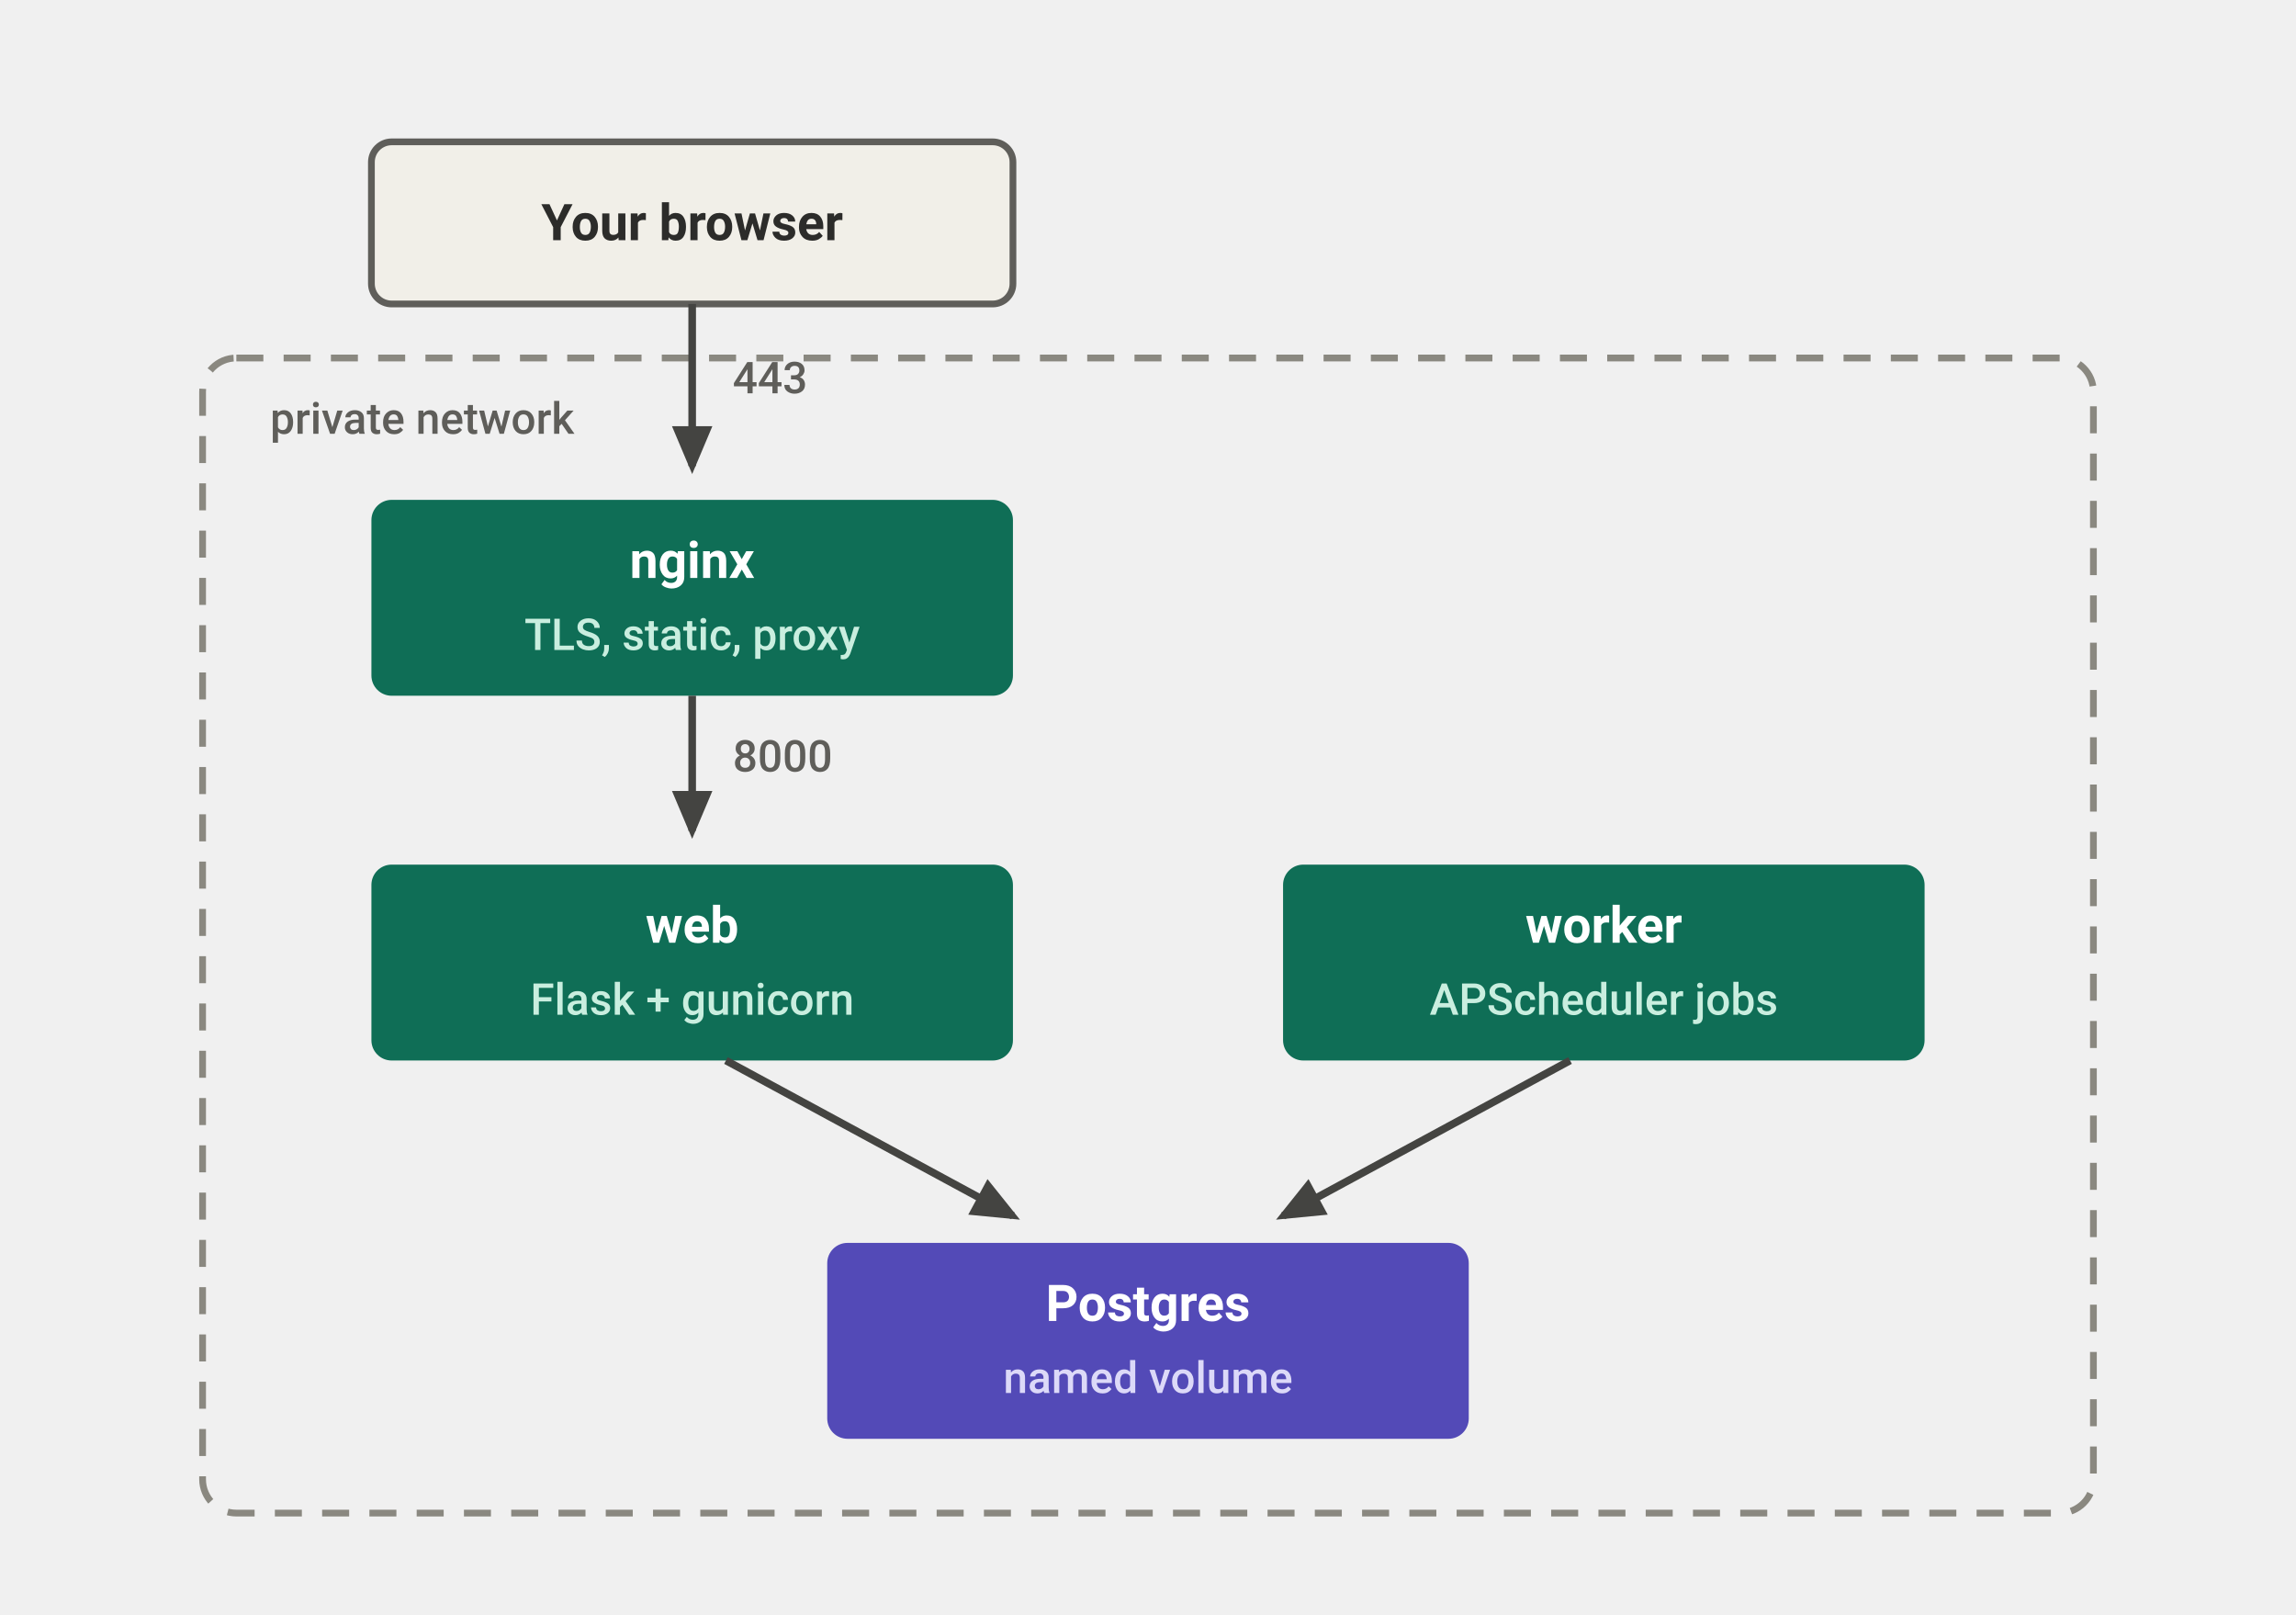
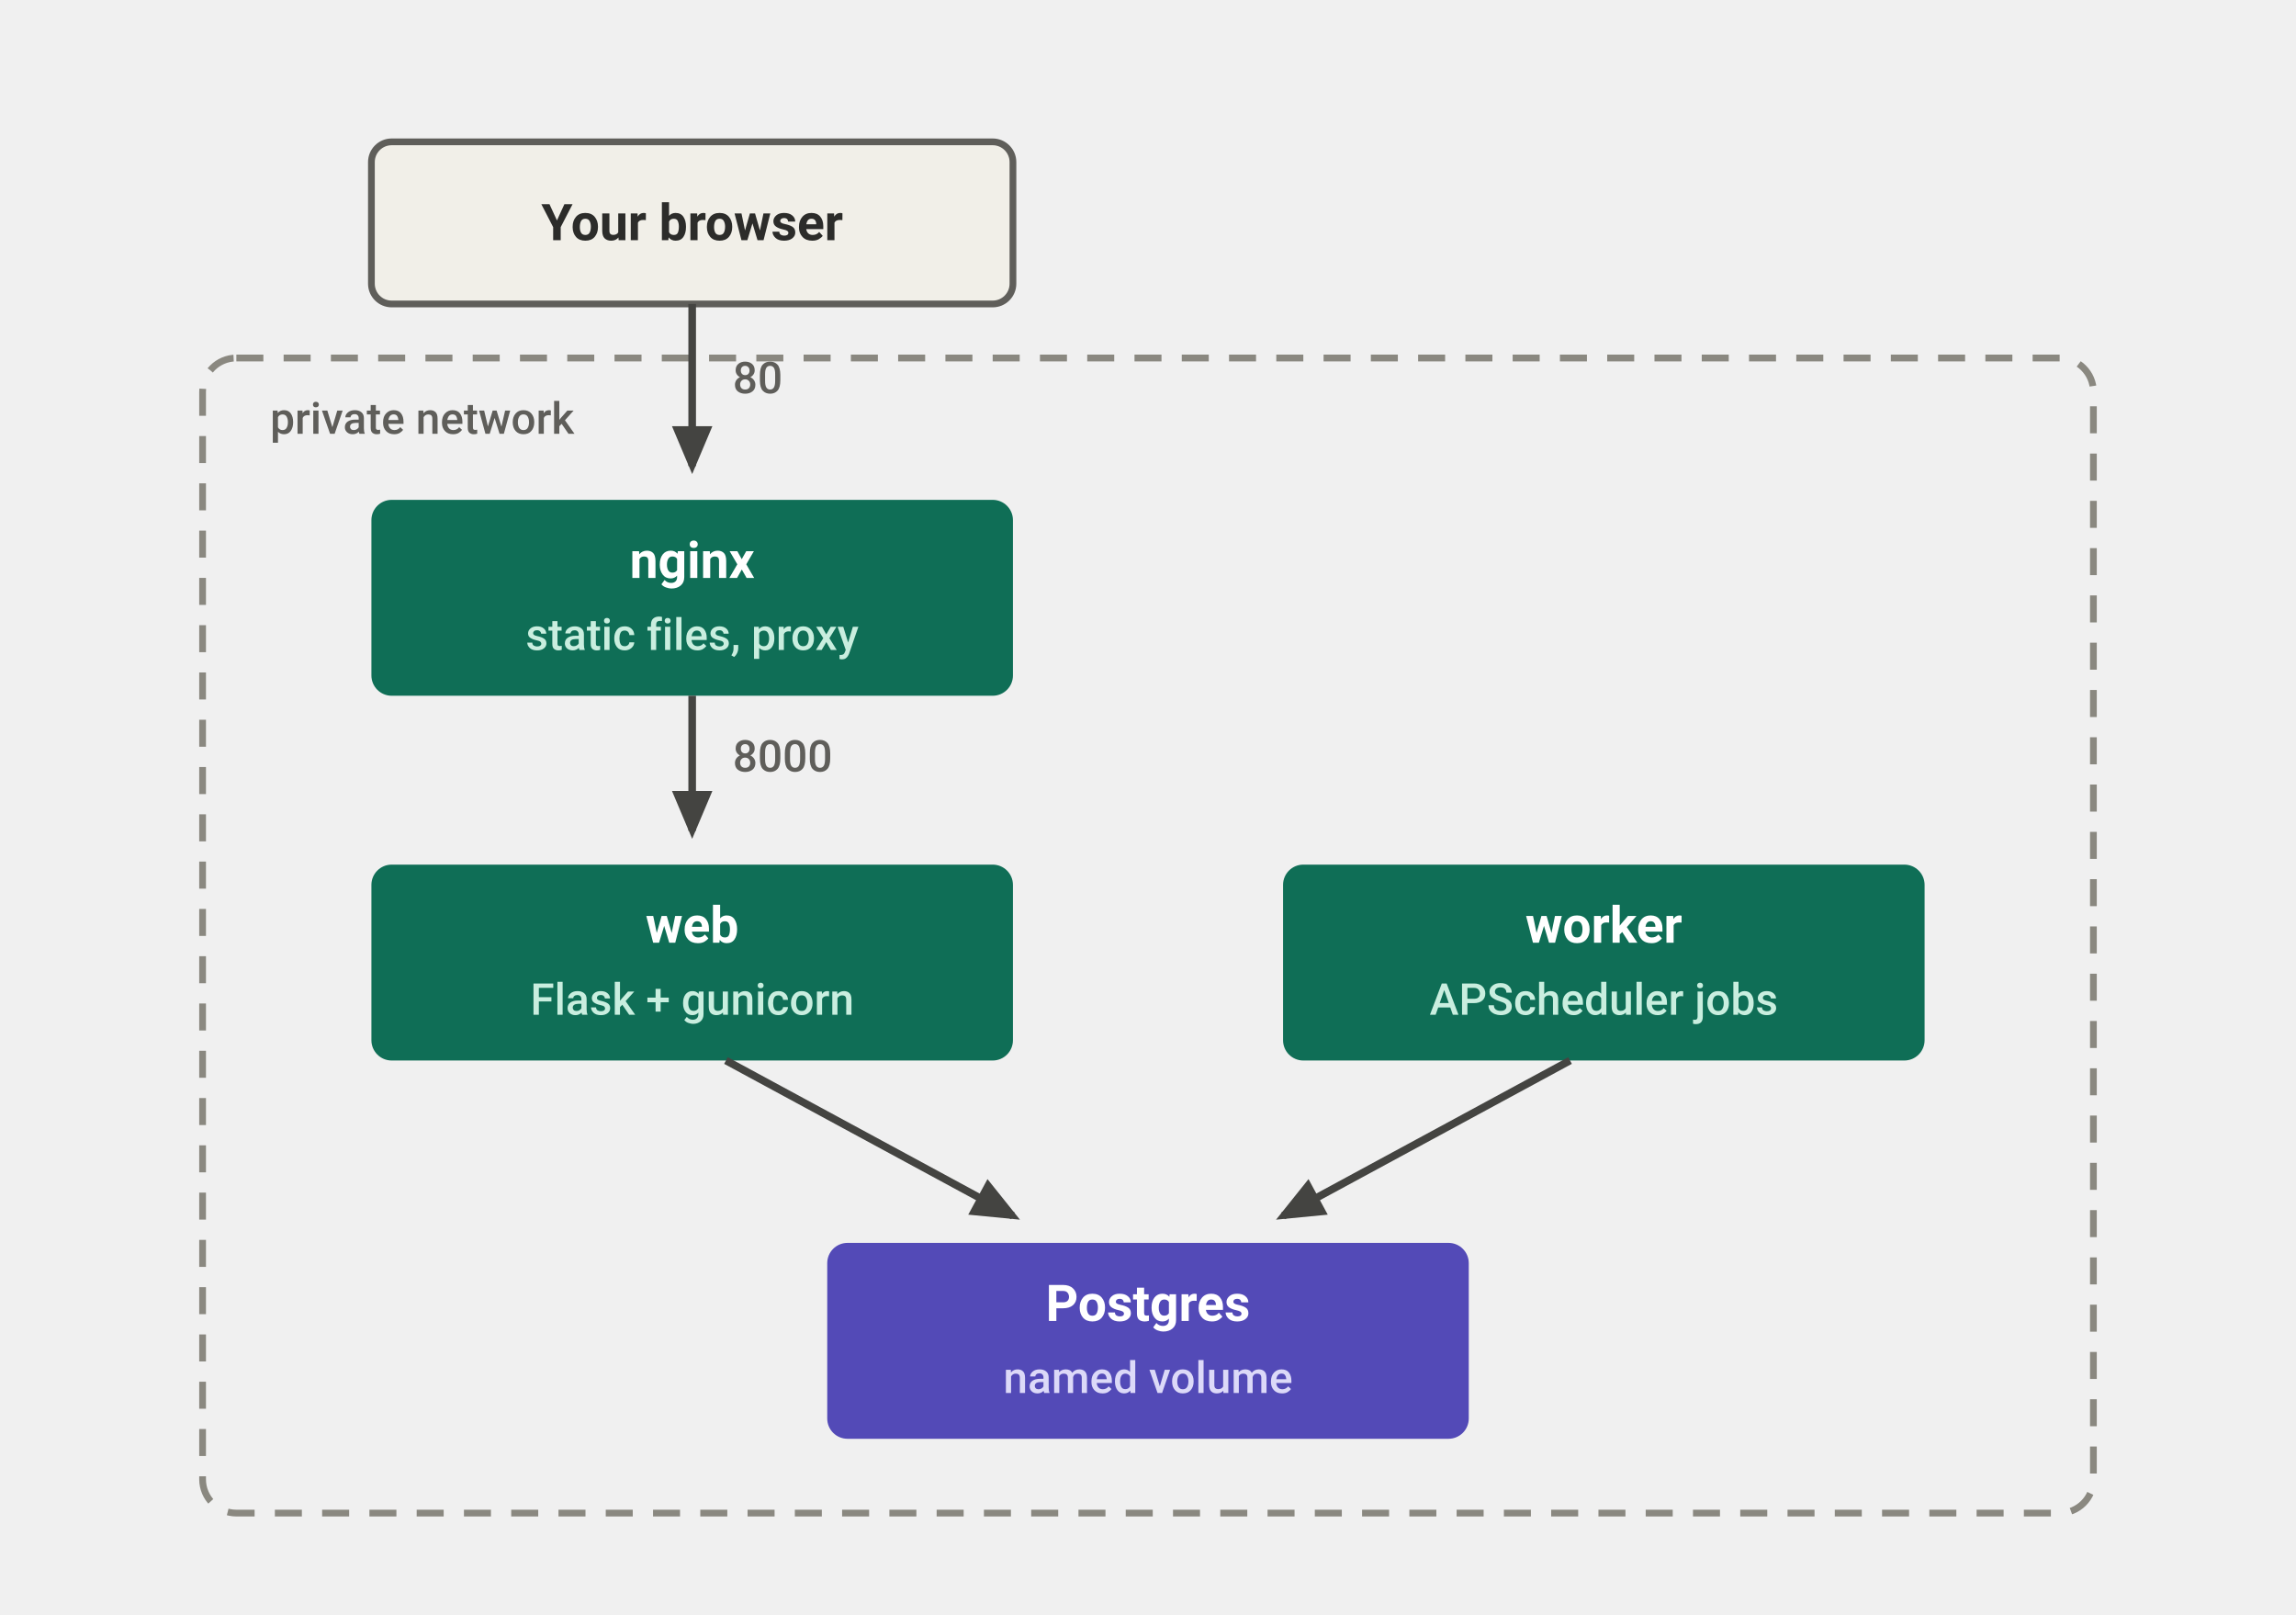
<svg xmlns="http://www.w3.org/2000/svg" width="680" height="478" viewBox="0 0 680 478" role="img" aria-labelledby="ti de">
  <style>
text{font-family:-apple-system,BlinkMacSystemFont,'Segoe UI',Roboto,Helvetica,Arial,sans-serif;dominant-baseline:central}
.t{font-size:15px;font-weight:700}
.s{font-size:13px;font-weight:500}
.h{font-size:16px;font-weight:700}
</style>
  <defs>
    <marker id="a" viewBox="0 0 10 10" refX="7.5" refY="5" markerWidth="7" markerHeight="7" orient="auto-start-reverse">
      <path d="M0 1.2L9 5L0 8.8z" fill="context-stroke" />
    </marker>
  </defs>
  <rect x="110" y="42" width="190" height="48" rx="6" fill="#F1EFE8" stroke="#5F5E5A" stroke-width="2" />
  <text class="t" x="205.0" y="66.0" text-anchor="middle" fill="#2C2C2A">Your browser</text>
  <rect x="60" y="106" width="560" height="342" rx="10" fill="none" stroke="#8A8880" stroke-width="2" stroke-dasharray="8 6" />
  <text class="s" x="80" y="124" text-anchor="start" fill="#5F5E5A">private network</text>
  <line x1="205" y1="90" x2="205" y2="138" stroke="#444441" stroke-width="2.25" marker-end="url(#a)" />
-   <text class="s" x="217" y="112" text-anchor="start" fill="#5F5E5A">443</text>
+   <text class="s" x="217" y="112" text-anchor="start" fill="#5F5E5A">80</text>
  <rect x="110" y="148" width="190" height="58" rx="6" fill="#0F6E56" />
  <text class="t" x="205.0" y="166.0" text-anchor="middle" fill="#FFFFFF">nginx</text>
-   <text class="s" x="205.0" y="188.0" text-anchor="middle" fill="#C9EEDF">TLS, static, proxy</text>
+   <text class="s" x="205.0" y="188.0" text-anchor="middle" fill="#C9EEDF">static files, proxy</text>
  <line x1="205" y1="206" x2="205" y2="246" stroke="#444441" stroke-width="2.25" marker-end="url(#a)" />
  <text class="s" x="217" y="224" text-anchor="start" fill="#5F5E5A">8000</text>
  <rect x="110" y="256" width="190" height="58" rx="6" fill="#0F6E56" />
  <text class="t" x="205.0" y="274.0" text-anchor="middle" fill="#FFFFFF">web</text>
  <text class="s" x="205.0" y="296.0" text-anchor="middle" fill="#C9EEDF">Flask + gunicorn</text>
  <rect x="380" y="256" width="190" height="58" rx="6" fill="#0F6E56" />
  <text class="t" x="475.0" y="274.0" text-anchor="middle" fill="#FFFFFF">worker</text>
  <text class="s" x="475.0" y="296.0" text-anchor="middle" fill="#C9EEDF">APScheduler jobs</text>
  <line x1="215" y1="314" x2="300" y2="360" stroke="#444441" stroke-width="2.25" marker-end="url(#a)" />
  <line x1="465" y1="314" x2="380" y2="360" stroke="#444441" stroke-width="2.25" marker-end="url(#a)" />
  <rect x="245" y="368" width="190" height="58" rx="6" fill="#534AB7" />
  <text class="t" x="340.0" y="386.0" text-anchor="middle" fill="#FFFFFF">Postgres</text>
  <text class="s" x="340.0" y="408.0" text-anchor="middle" fill="#DCD9F8">named volume</text>
</svg>
